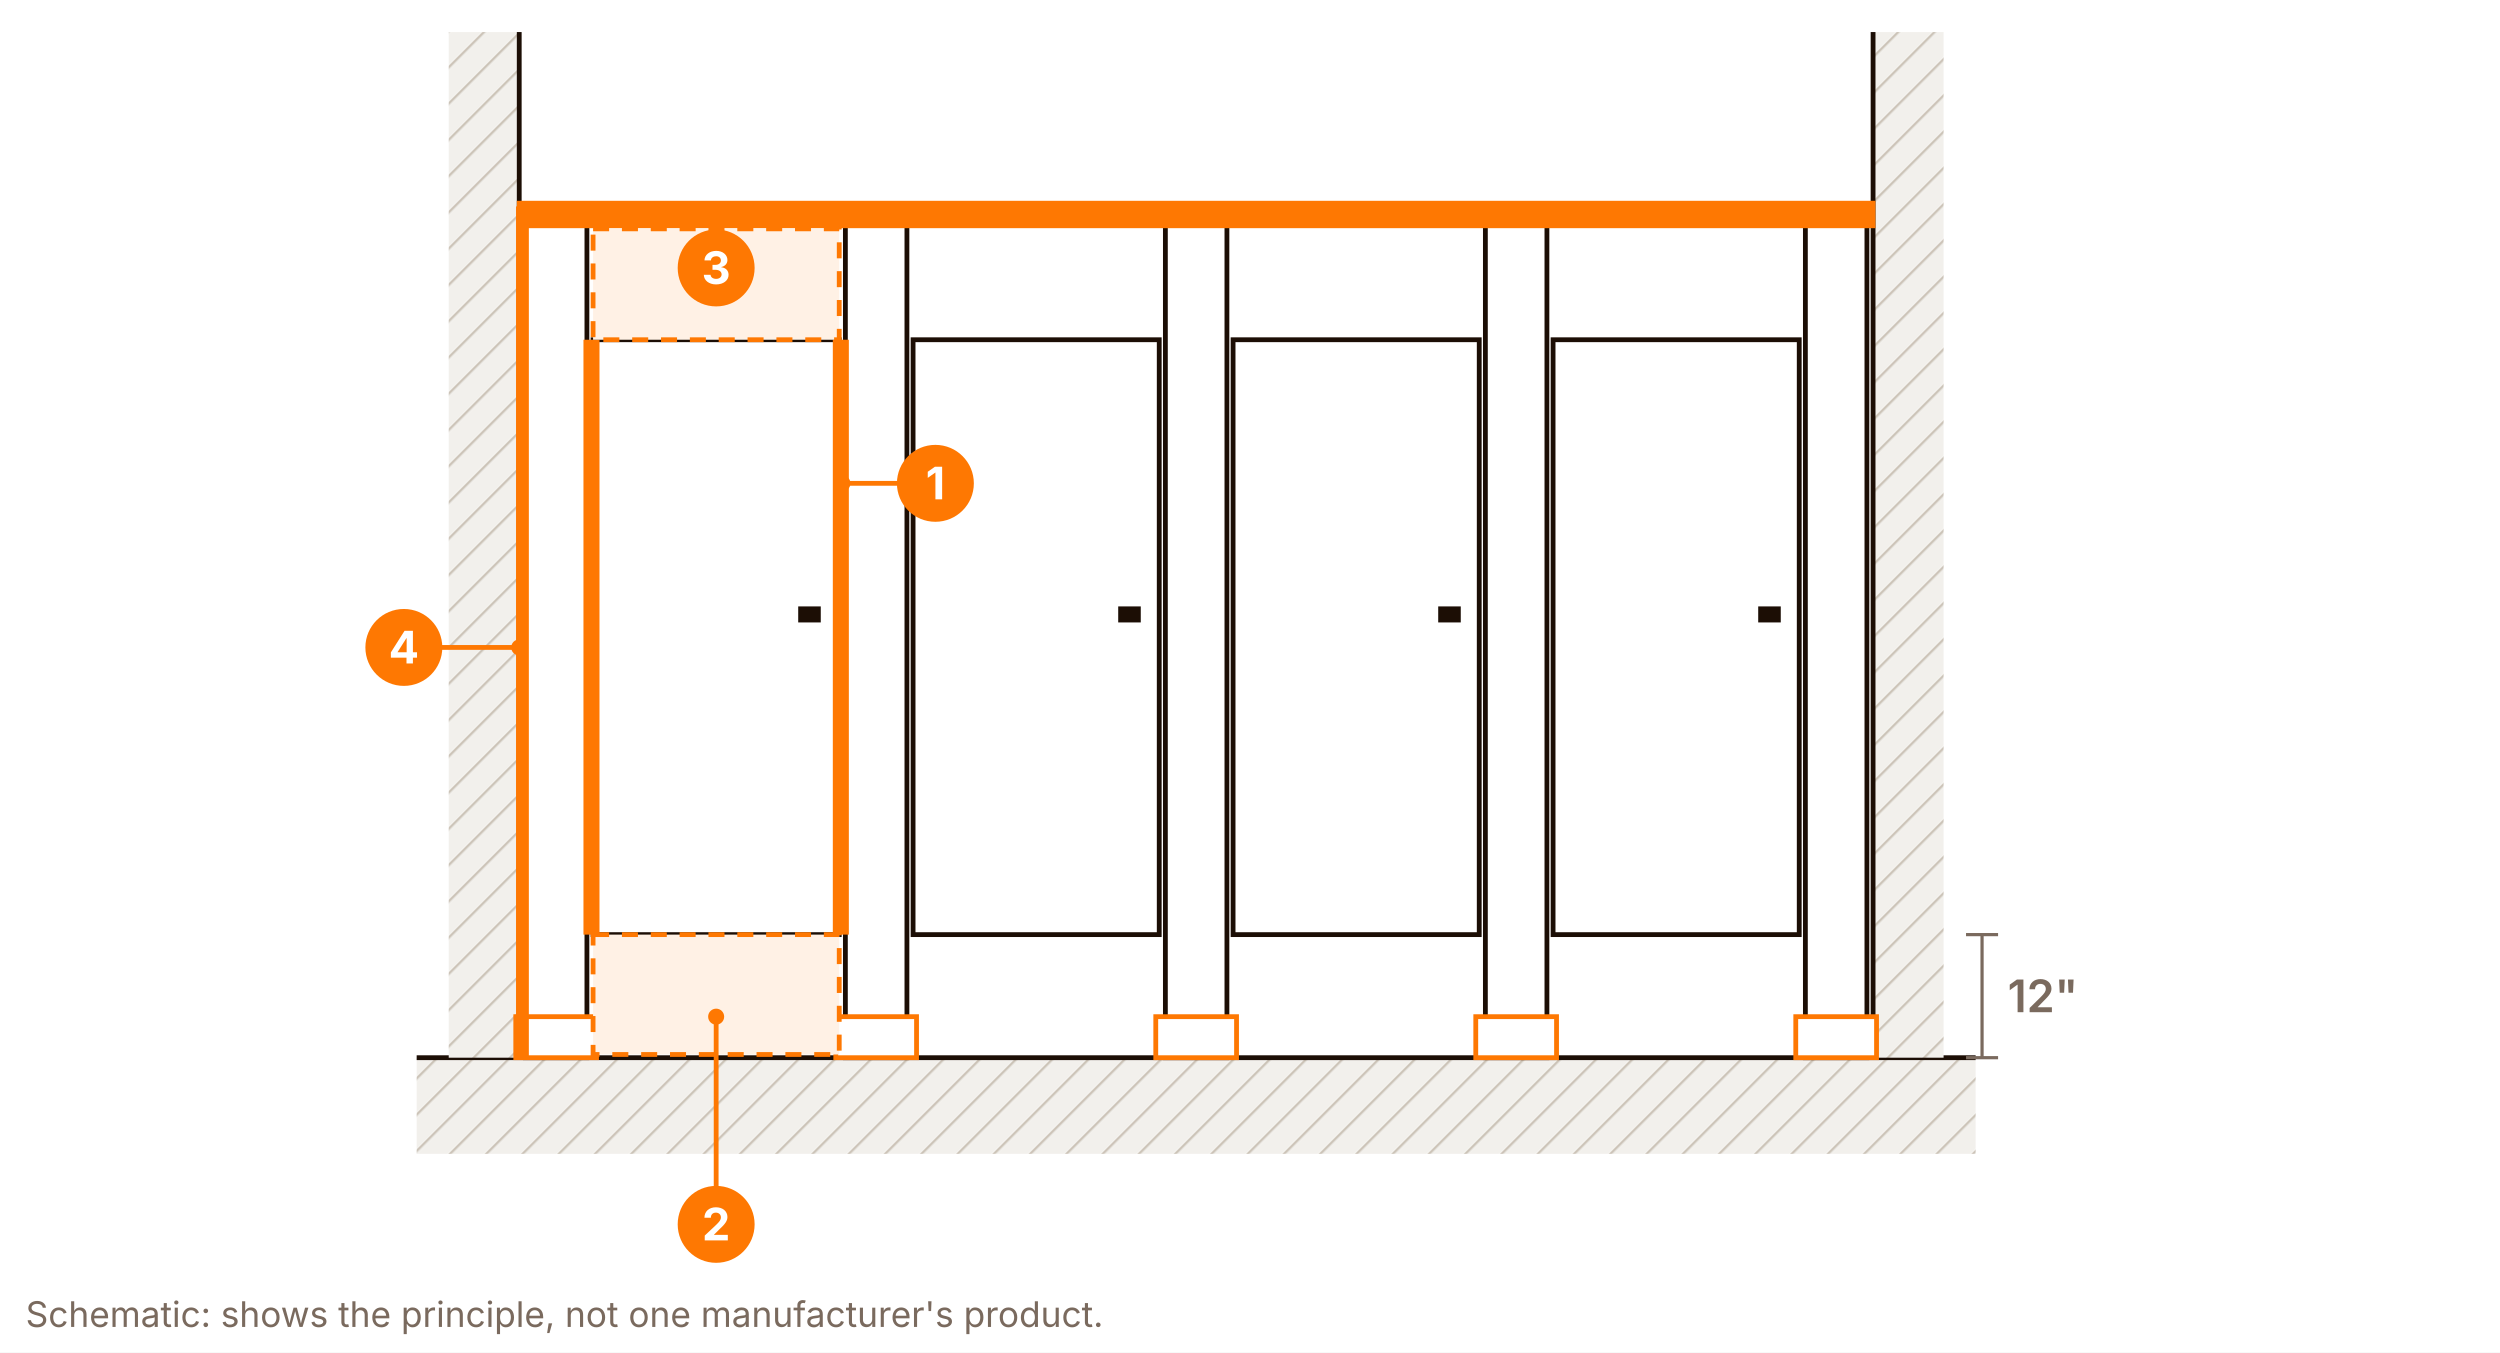
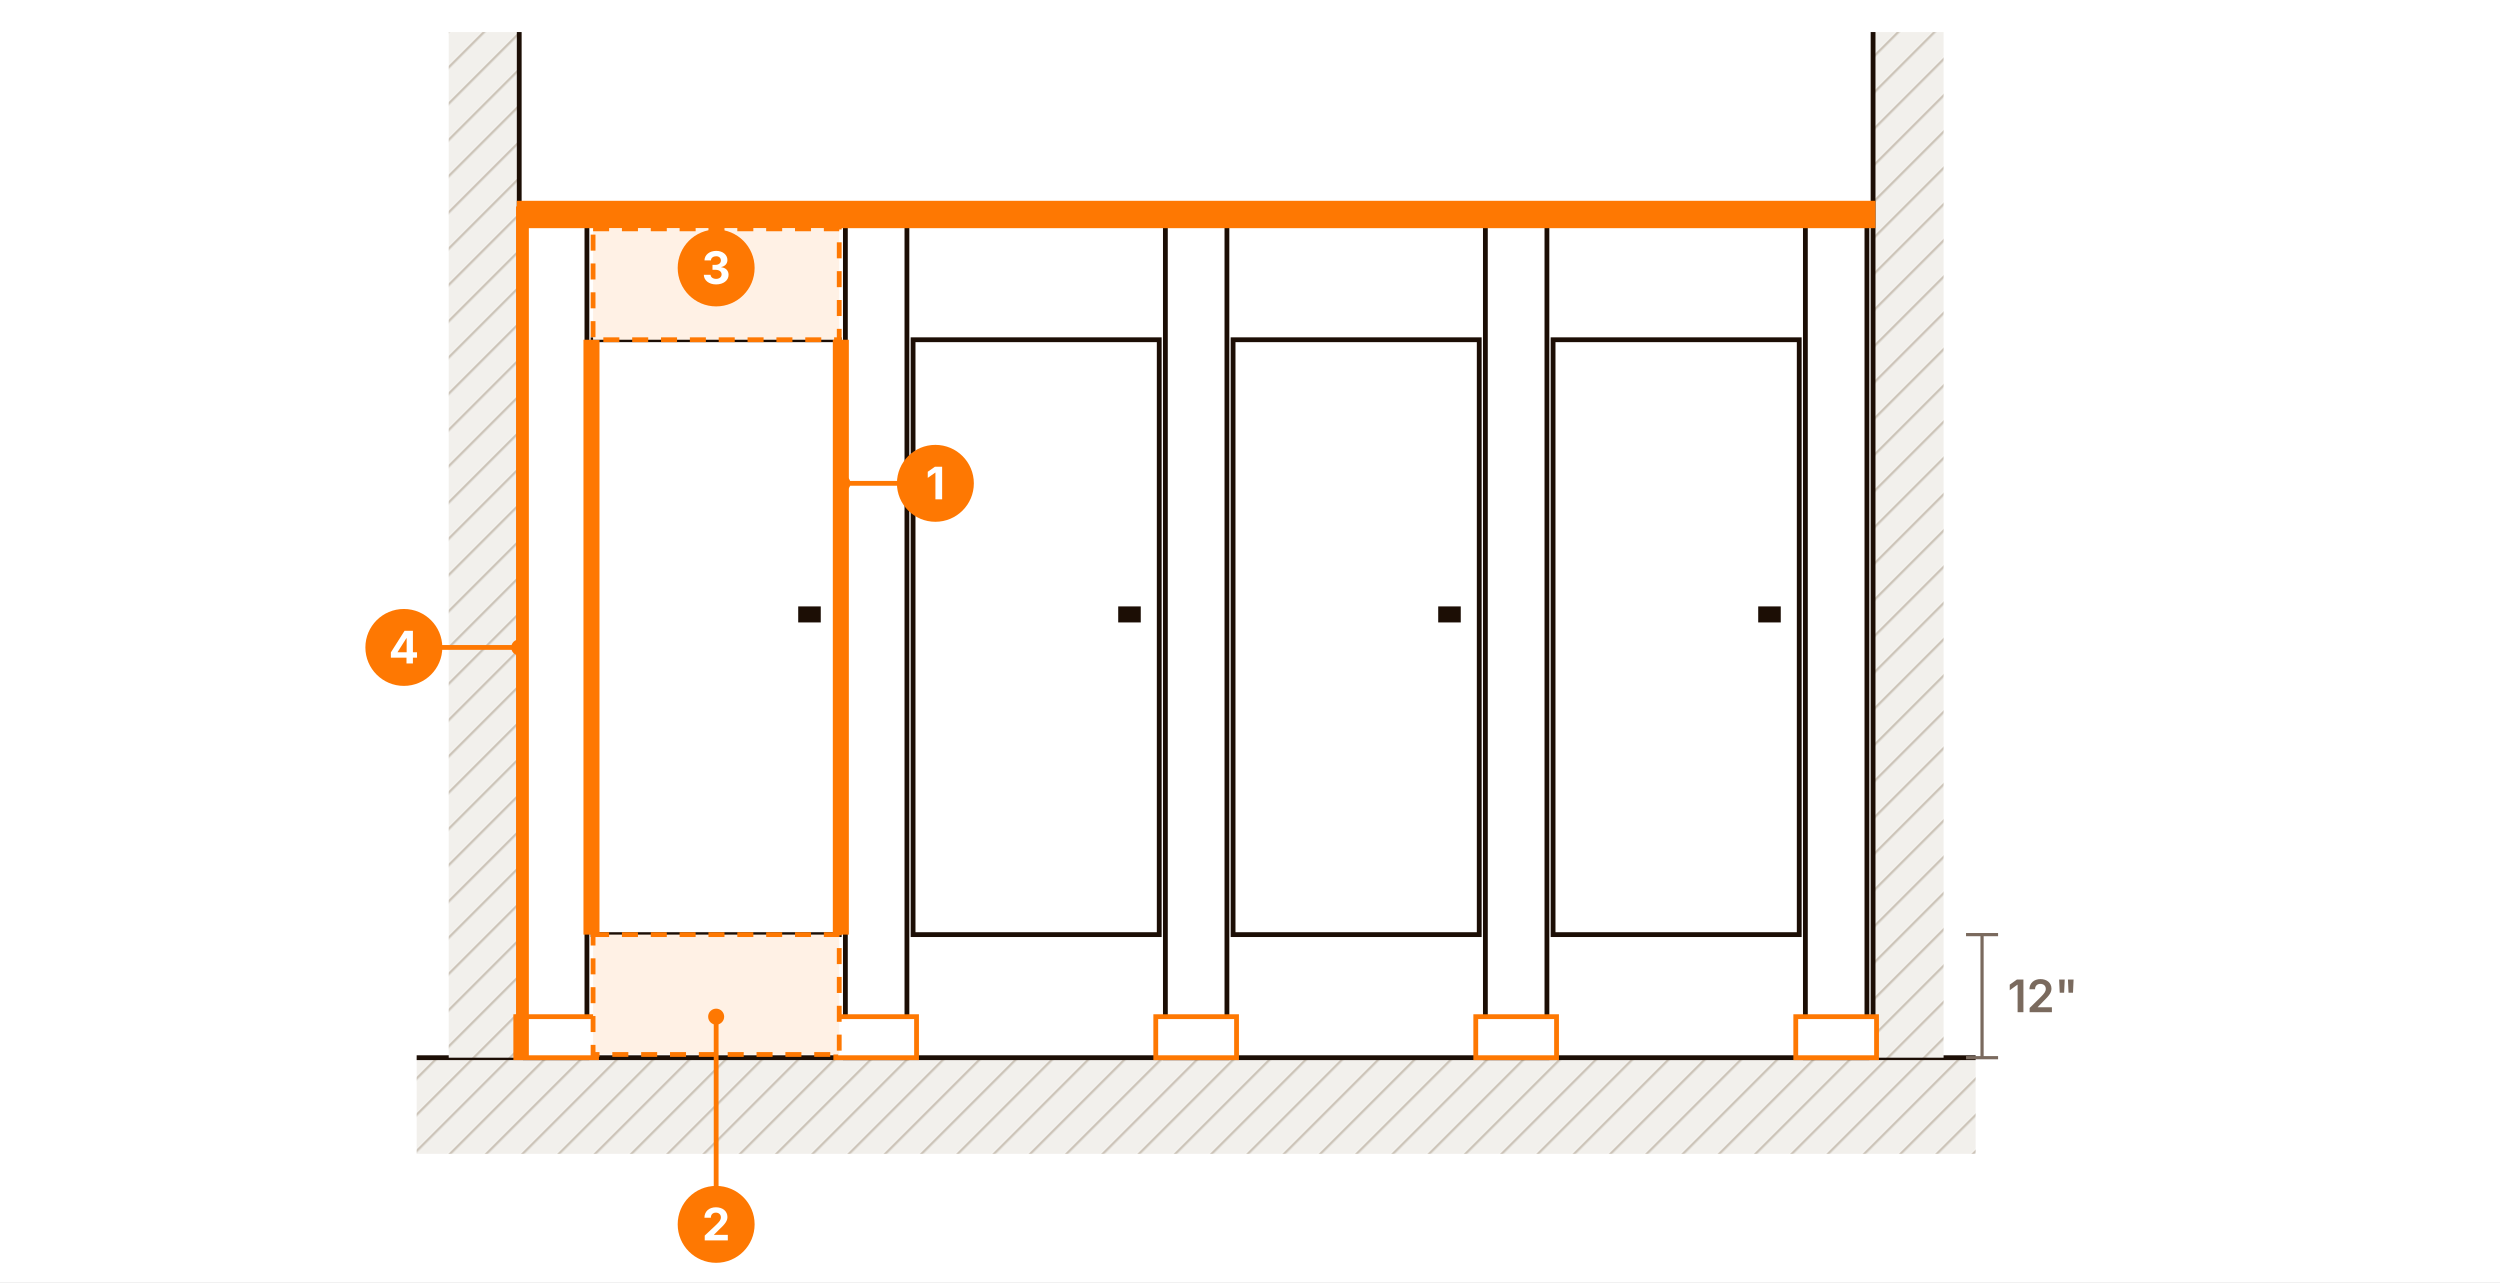
- <svg xmlns="http://www.w3.org/2000/svg" viewBox="0 0 780 422" width="780" height="422" role="img" aria-labelledby="t-stall-gaps d-stall-gaps" font-family="Inter, ui-sans-serif, system-ui, sans-serif">
+ <svg xmlns="http://www.w3.org/2000/svg" viewBox="0 0 780 400" width="780" height="400" role="img" aria-labelledby="t-stall-gaps d-stall-gaps" font-family="Inter, ui-sans-serif, system-ui, sans-serif">
  <defs>
    <pattern id="hatch-stall-gaps" width="8" height="8" patternUnits="userSpaceOnUse" patternTransform="rotate(45)">
      <rect width="8" height="8" fill="#f2f0ec" />
      <line x1="0" y1="0" x2="0" y2="8" stroke="#cfc7bc" stroke-width="1.5" />
    </pattern>
    <marker id="tick-stall-gaps" viewBox="0 0 10 10" refX="5" refY="5" markerWidth="8" markerHeight="8" orient="auto">
      <path d="M2 8 L8 2" stroke="#7a6a5e" stroke-width="1.5" />
    </marker>
  </defs>
-   <rect width="780" height="422" fill="#ffffff" />
+   <rect width="780" height="400" fill="#ffffff" />
  <g transform="translate(70 0)">
    <rect x="60" y="330" width="486.4" height="30" fill="url(#hatch-stall-gaps)" stroke="none" stroke-width="1.5" />
    <line x1="60" y1="330" x2="546.4" y2="330" stroke="#1c0e05" stroke-width="1.5" />
    <rect x="70" y="10" width="22" height="320" fill="url(#hatch-stall-gaps)" stroke="none" stroke-width="1.5" />
    <line x1="92" y1="10" x2="92" y2="330" stroke="#1c0e05" stroke-width="1.5" />
    <rect x="514.4" y="10" width="22" height="320" fill="url(#hatch-stall-gaps)" stroke="none" stroke-width="1.5" />
    <line x1="514.4" y1="10" x2="514.4" y2="330" stroke="#1c0e05" stroke-width="1.5" />
    <rect x="93.92" y="64.4" width="19.2" height="265.6" fill="#ffffff" stroke="#1c0e05" stroke-width="1.5" />
    <rect x="193.76" y="64.4" width="19.2" height="265.6" fill="#ffffff" stroke="#1c0e05" stroke-width="1.5" />
    <rect x="293.6" y="64.4" width="19.2" height="265.6" fill="#ffffff" stroke="#1c0e05" stroke-width="1.5" />
    <rect x="393.44" y="64.4" width="19.2" height="265.6" fill="#ffffff" stroke="#1c0e05" stroke-width="1.5" />
    <rect x="493.28" y="64.4" width="19.2" height="265.6" fill="#ffffff" stroke="#1c0e05" stroke-width="1.5" />
    <rect x="115.04" y="106" width="76.8" height="185.6" fill="#ffffff" stroke="#1c0e05" stroke-width="1.5" />
    <rect x="179.04" y="189.2" width="7.04" height="5" fill="#1c0e05" stroke="none" stroke-width="1.5" />
    <rect x="214.88" y="106" width="76.8" height="185.6" fill="#ffffff" stroke="#1c0e05" stroke-width="1.5" />
    <rect x="278.88" y="189.2" width="7.04" height="5" fill="#1c0e05" stroke="none" stroke-width="1.5" />
    <rect x="314.72" y="106" width="76.8" height="185.6" fill="#ffffff" stroke="#1c0e05" stroke-width="1.5" />
    <rect x="378.72" y="189.2" width="7.04" height="5" fill="#1c0e05" stroke="none" stroke-width="1.5" />
    <rect x="414.56" y="106" width="76.8" height="185.6" fill="#ffffff" stroke="#1c0e05" stroke-width="1.5" />
    <rect x="478.56" y="189.2" width="7.04" height="5" fill="#1c0e05" stroke="none" stroke-width="1.5" />
    <rect x="92" y="63.4" width="422.4" height="7.04" fill="#fe7802" stroke="#fe7802" stroke-width="1.5" />
    <rect x="90.92" y="317.2" width="25.2" height="12.8" fill="#ffffff" stroke="#fe7802" stroke-width="1.5" />
    <rect x="190.76" y="317.2" width="25.2" height="12.8" fill="#ffffff" stroke="#fe7802" stroke-width="1.5" />
    <rect x="290.6" y="317.2" width="25.2" height="12.8" fill="#ffffff" stroke="#fe7802" stroke-width="1.5" />
    <rect x="390.44" y="317.2" width="25.2" height="12.8" fill="#ffffff" stroke="#fe7802" stroke-width="1.5" />
    <rect x="490.28" y="317.2" width="25.2" height="12.8" fill="#ffffff" stroke="#fe7802" stroke-width="1.5" />
    <rect x="112.04" y="106" width="5" height="185.6" fill="#fe7802" stroke="none" stroke-width="1.5" />
    <rect x="189.84" y="106" width="5" height="185.6" fill="#fe7802" stroke="none" stroke-width="1.5" />
    <rect x="115.04" y="291.6" width="76.8" height="37.4" fill="#fff1e5" stroke="#fe7802" stroke-width="1.5" stroke-dasharray="5 4" />
    <rect x="115.04" y="71.4" width="76.8" height="34.6" fill="#fff1e5" stroke="#fe7802" stroke-width="1.5" stroke-dasharray="5 4" />
    <rect x="91" y="64.4" width="4" height="265.6" fill="#fe7802" stroke="none" stroke-width="1.5" />
    <line x1="221.84" y1="150.8" x2="192.84" y2="150.8" stroke="#fe7802" stroke-width="1.5" />
    <circle cx="192.84" cy="150.8" r="2.5" fill="#fe7802" />
    <circle cx="221.84" cy="150.8" r="12" fill="#fe7802" />
    <text x="221.84" y="155.8" font-size="14" font-weight="700" fill="#fff" text-anchor="middle">1</text>
    <line x1="153.44" y1="382" x2="153.44" y2="317.2" stroke="#fe7802" stroke-width="1.5" />
    <circle cx="153.44" cy="317.2" r="2.5" fill="#fe7802" />
    <circle cx="153.44" cy="382" r="12" fill="#fe7802" />
    <text x="153.44" y="387" font-size="14" font-weight="700" fill="#fff" text-anchor="middle">2</text>
    <circle cx="153.44" cy="83.6" r="12" fill="#fe7802" />
    <text x="153.44" y="88.6" font-size="14" font-weight="700" fill="#fff" text-anchor="middle">3</text>
    <line x1="56" y1="202" x2="92" y2="202" stroke="#fe7802" stroke-width="1.5" />
    <circle cx="92" cy="202" r="2.5" fill="#fe7802" />
    <circle cx="56" cy="202" r="12" fill="#fe7802" />
    <text x="56" y="207" font-size="14" font-weight="700" fill="#fff" text-anchor="middle">4</text>
    <line x1="548.4" y1="291.6" x2="548.4" y2="330" stroke="#7a6a5e" stroke-width="1" />
    <line x1="543.4" y1="291.6" x2="553.4" y2="291.6" stroke="#7a6a5e" stroke-width="1" />
    <line x1="543.4" y1="330" x2="553.4" y2="330" stroke="#7a6a5e" stroke-width="1" />
    <text x="556.4" y="315.8" font-size="14" font-weight="600" fill="#7a6a5e" text-anchor="start">12"</text>
  </g>
-   <text x="8" y="414" font-size="11" fill="#7a6a5e">Schematic: shows the principle, not one manufacturer's product.</text>
</svg>
